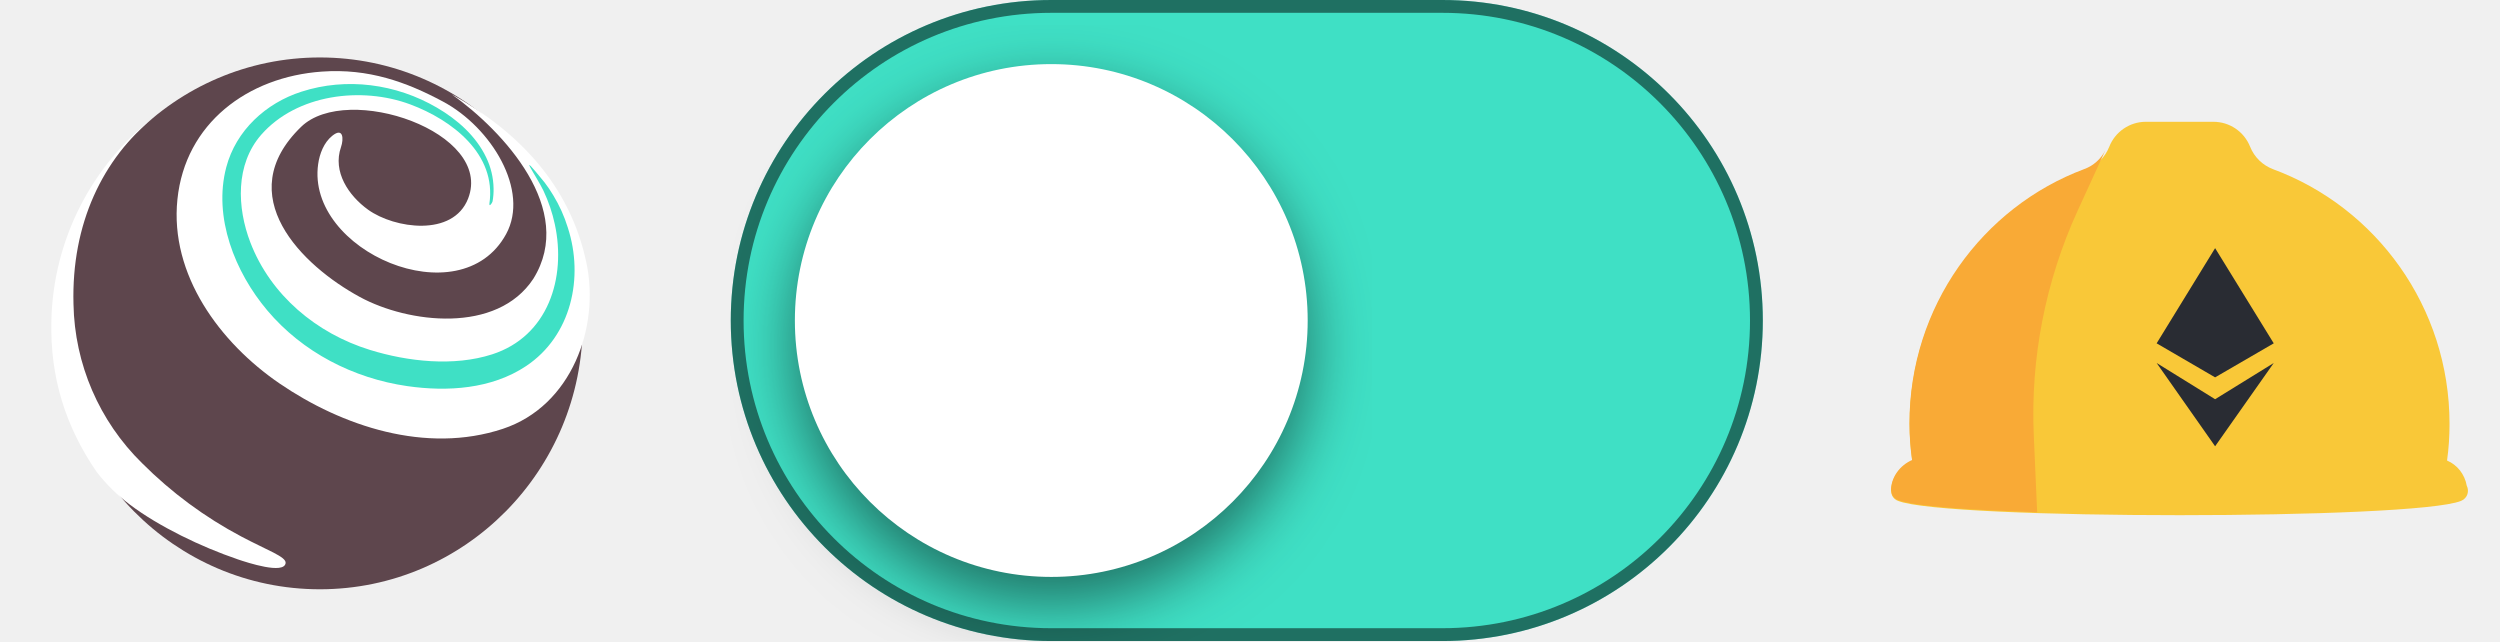
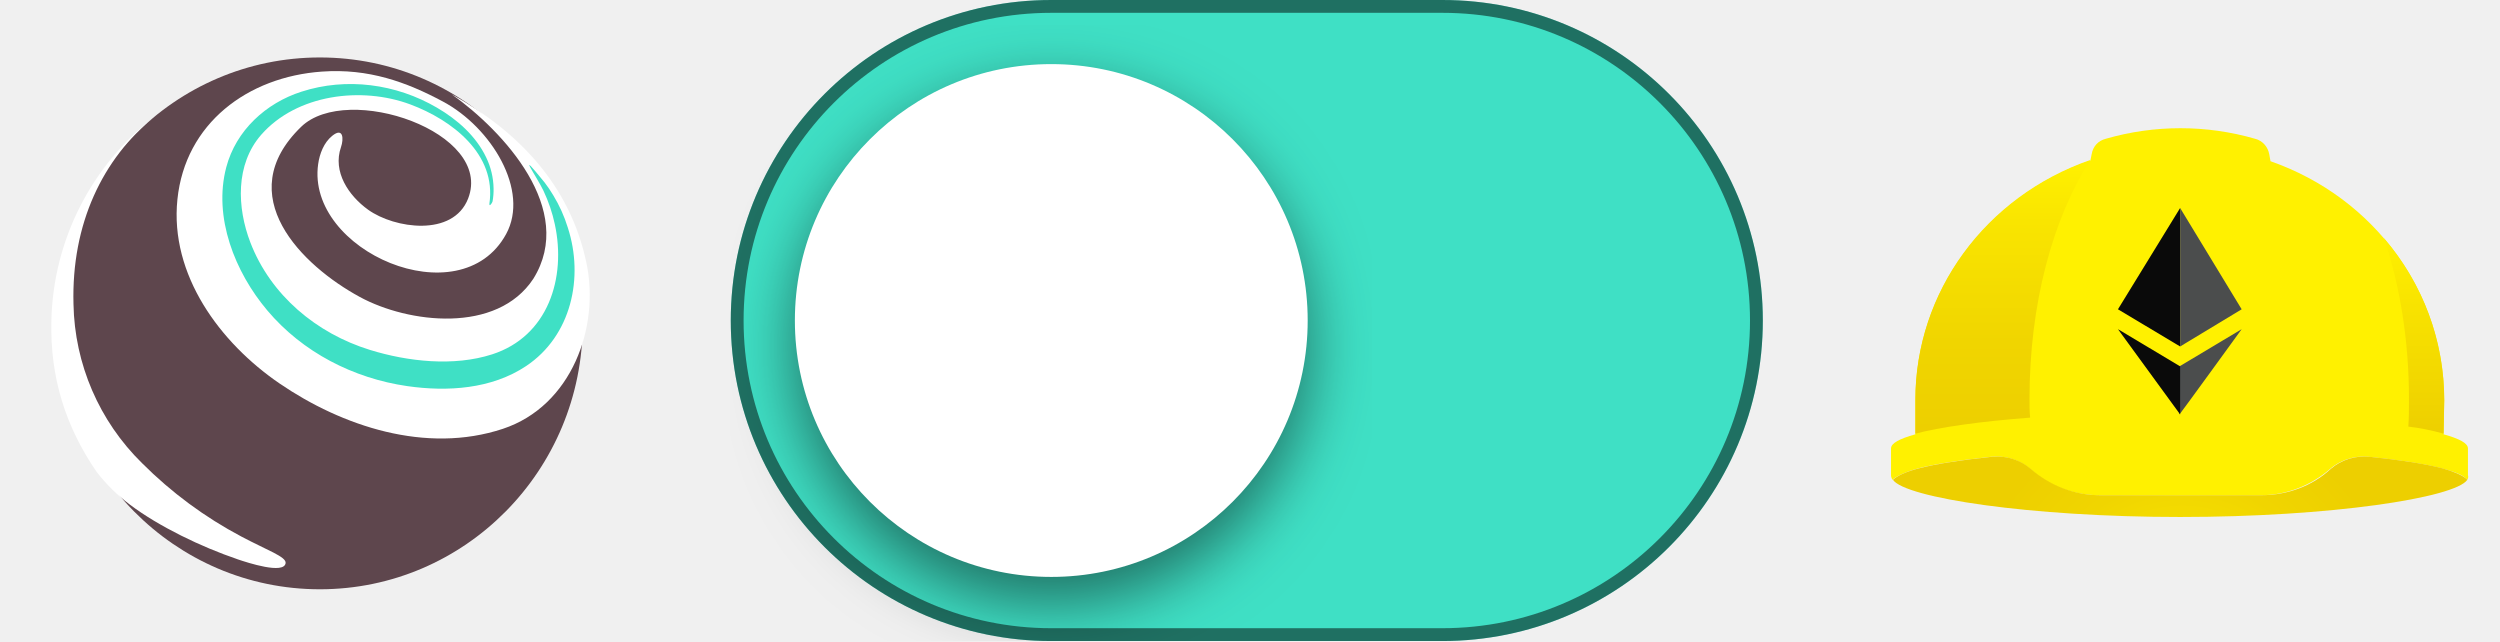
<svg xmlns="http://www.w3.org/2000/svg" width="390" height="100" viewBox="0 0 390 100" fill="none">
  <g clip-path="url(#clip0)">
    <rect x="114" width="161" height="100" rx="50" fill="#3FE0C5" />
    <rect x="115" y="1" width="159" height="98" rx="49" stroke="black" stroke-opacity="0.5" stroke-width="2" />
    <g filter="url(#filter0_d)">
      <circle r="40" transform="matrix(-1 0 0 1 164 50)" fill="white" />
    </g>
-     <path d="M295.024 76.659C295.048 77.268 295.387 77.876 296.113 78.144C303.466 81.112 376.563 81.112 383.916 78.144C384.98 77.706 385.222 76.586 384.811 75.759C384.496 73.983 383.335 72.523 381.739 71.842C382.005 69.969 382.126 68.071 382.126 66.125C382.126 47.878 370.661 32.332 354.6 26.396C352.979 25.788 351.673 24.523 351.02 22.893C350.077 20.533 347.827 19 345.287 19H334.741C332.226 19 329.952 20.557 329.033 22.917C328.38 24.547 327.098 25.812 325.453 26.42C309.368 32.381 297.903 47.927 297.903 66.149C297.903 68.096 298.048 70.018 298.314 71.891C296.427 72.718 295 74.543 295 76.659H295.024Z" fill="#F9C838" />
-     <path d="M336.436 53.559L345.557 58.868L354.703 53.559L345.557 38.71L336.436 53.559Z" fill="#292C33" />
-     <path d="M336.436 56.628L345.557 69.619L354.703 56.628L345.557 62.279L336.436 56.628Z" fill="#292C33" />
-     <path d="M296.079 78.003C297.781 78.707 303.102 79.242 310.342 79.606L317.797 79.922L317.269 67.924C316.742 55.878 319.091 43.88 324.077 32.951L328.416 23.48C327.721 24.815 326.57 25.86 325.156 26.37C309.239 32.32 297.877 47.839 297.877 66.03C297.877 67.973 298.02 69.891 298.284 71.761C296.414 72.587 295 74.409 295 76.522H295.048C295.048 77.129 295.384 77.736 296.079 78.003Z" fill="#F9AA36" />
+     <path d="M384.9 74.85C384.8 74.75 384.8 74.75 384.7 74.65C384.1 74.05 382.8 73.55 380.9 73.05C378.2 72.35 374.3 71.75 369.5 71.25C367.3 71.05 365.1 71.75 363.5 73.15C360.5 75.75 356.7 77.25 352.7 77.25H327.5C323.5 77.25 319.6 75.85 316.7 73.15C315.1 71.75 312.9 71.05 310.7 71.25C305.9 71.75 302 72.35 299.3 73.05C297.4 73.55 295.9 74.25 295.2 74.85C295.1 74.65 295 74.35 295 74.15V69.95C295 69.15 296.3 68.45 298.8 67.75V62.45C298.8 45.65 309.7 30.75 326.1 25.05L326.3 24.05C326.5 22.85 327.3 21.95 328.5 21.65C336.1 19.45 344.2 19.45 351.8 21.65C353 21.95 353.8 22.95 354 24.05L354.2 25.15C370.5 30.85 381.3 45.75 381.3 62.45L381.2 67.75C383.7 68.45 385 69.15 385 69.95V74.15C385.1 74.35 385 74.65 384.9 74.85Z" fill="#FFF100" />
+     <path d="M298.8 67.65V62.35C298.8 45.55 309.7 30.65 326.1 24.95C320.2 34.15 316.6 47.45 316.6 62.25C316.6 63.25 316.6 64.25 316.7 65.15C308.8 65.75 302.6 66.65 298.8 67.65Z" fill="url(#paint0_linear)" />
+     <path d="M381.2 67.65C379.4 67.15 377.5 66.75 375.7 66.55C375.8 65.15 375.8 63.75 375.8 62.25C375.8 53.15 374.4 44.55 371.9 37.15C378 44.25 381.3 53.15 381.3 62.45L381.2 67.65Z" fill="url(#paint1_linear)" />
+     <path d="M384.7 74.65C384.8 74.75 384.8 74.75 384.9 74.85C383 77.65 363.6 80.65 340.1 80.65C316.6 80.65 297.2 77.65 295.3 74.85C295.9 74.25 297.4 73.55 299.4 73.05C302.1 72.35 306 71.75 310.8 71.25C313 71.05 315.2 71.75 316.8 73.15C319.8 75.75 323.6 77.25 327.6 77.25H352.8C356.8 77.25 360.7 75.85 363.6 73.15C365.2 71.75 367.4 71.05 369.6 71.25C374.4 71.75 378.3 72.35 381 73.05C382.8 73.55 384.1 74.15 384.7 74.65Z" fill="url(#paint2_radial)" />
+     <path d="M340.1 32.45V54.05L330.4 48.25L340.1 32.45Z" fill="#0A0A0A" />
+     <path d="M349.7 48.25L340.1 54.05V32.45L349.7 48.25Z" fill="#4B4D4D" />
+     <path d="M349.7 51.35C349.7 51.35 340.2 64.45 340 64.65V57.15L349.7 51.35Z" fill="#4B4D4D" />
+     <path d="M340.1 57.15V64.65L330.4 51.35L340.1 57.15Z" fill="#0A0A0A" />
    <path d="M49.9 91.928C72.546 91.928 90.904 73.356 90.904 50.446C90.904 27.535 72.546 8.963 49.9 8.963C27.255 8.963 8.897 27.535 8.897 50.446C8.897 73.356 27.255 91.928 49.9 91.928Z" fill="#5E464D" />
    <path d="M37.005 87.229C38.683 87.802 44.316 89.634 44.556 87.843C44.685 86.86 41.713 85.853 37.688 83.72C31.963 80.695 26.727 76.826 22.153 72.243C15.477 65.697 11.639 56.792 11.464 47.444C11.123 34.895 16.029 24.75 24.099 18.203C19.226 21.964 15.253 26.765 12.471 32.255C9.689 37.746 8.167 43.788 8.016 49.942C7.776 59.019 10.314 66.667 15.082 73.628C16.563 75.54 18.294 77.245 20.228 78.696C24.797 82.153 31.478 85.349 37.005 87.225" fill="white" />
    <path d="M91.468 40.938C88.926 28.981 81.022 20.611 70.451 14.698C78.521 20.453 89.913 32.69 83.203 43.484C77.517 52.131 63.689 50.438 56.134 46.328C47.151 41.454 35.897 30.488 46.996 19.766C54.181 12.829 77.05 20.607 73.026 30.976C70.678 37.007 61.54 35.666 57.43 32.718C54.4 30.541 51.85 26.8 53.198 22.938C53.633 21.699 53.572 19.778 51.821 21.192C50.518 22.248 49.86 23.986 49.632 25.602C47.719 39.123 71.807 49.605 78.951 36.523C82.663 29.733 76.652 19.872 69.086 15.835C63.4 12.789 57.479 10.649 50.229 11.168C38.63 11.981 28.895 19.25 27.677 31.102C26.458 42.879 34.333 53.48 43.605 59.819C53.352 66.48 66.454 70.87 78.443 66.898C89.19 63.336 93.629 51.002 91.468 40.934" fill="white" />
    <path d="M76.344 31.78C77.497 24.031 70.491 18.71 64.022 16.294C56.394 13.451 46.318 14.694 40.762 21.009C36.701 25.647 36.965 32.381 39.06 37.831C42.228 46.063 49.38 52.013 57.706 54.584C63.62 56.412 70.776 57.208 76.77 55.279C85.514 52.464 88.361 43.346 86.554 34.992C86.167 33.186 85.573 31.431 84.783 29.761C83.678 27.442 80.316 22.747 84.958 28.466C85.447 29.103 85.897 29.769 86.306 30.46C87.268 32.04 88.031 33.733 88.576 35.5C91.119 43.298 89.125 52.395 82.078 57.102C76.673 60.705 69.801 61.135 63.53 60.233C55.123 59.015 47.199 54.954 41.692 48.419C36.664 42.461 33.233 33.904 35.3 26.082C36.815 20.359 41.461 16.087 47.025 14.304C54.063 12.025 61.808 13.085 68.144 16.785C71.32 18.633 74.236 21.192 75.84 24.547C76.575 26.058 76.97 27.712 76.998 29.392C77.014 30.072 76.961 30.753 76.839 31.422C76.794 31.666 76.279 32.352 76.352 31.788" fill="#3FE0C5" />
  </g>
  <defs>
    <filter id="filter0_d" x="114" y="4" width="100" height="100" filterUnits="userSpaceOnUse" color-interpolation-filters="sRGB">
      <feFlood flood-opacity="0" result="BackgroundImageFix" />
      <feColorMatrix in="SourceAlpha" type="matrix" values="0 0 0 0 0 0 0 0 0 0 0 0 0 0 0 0 0 0 127 0" />
      <feOffset dy="4" />
      <feGaussianBlur stdDeviation="5" />
      <feColorMatrix type="matrix" values="0 0 0 0 0 0 0 0 0 0 0 0 0 0 0 0 0 0 0.5 0" />
      <feBlend mode="normal" in2="BackgroundImageFix" result="effect1_dropShadow" />
      <feBlend mode="normal" in="SourceGraphic" in2="effect1_dropShadow" result="shape" />
    </filter>
+     <linearGradient id="paint0_linear" x1="312.641" y1="67.37" x2="312.641" y2="24.695" gradientUnits="userSpaceOnUse">
+       <stop stop-color="#EDCF00" />
+       <stop offset="0.33" stop-color="#F0D500" />
+       <stop offset="0.77" stop-color="#F9E500" />
+       <stop offset="1" stop-color="#FFF100" />
+     </linearGradient>
+     <linearGradient id="paint1_linear" x1="376.753" y1="67.681" x2="376.753" y2="36.817" gradientUnits="userSpaceOnUse">
+       <stop stop-color="#EDCF00" />
+       <stop offset="0.59" stop-color="#F7E100" />
+       <stop offset="1" stop-color="#FFF100" />
+     </linearGradient>
+     <radialGradient id="paint2_radial" cx="0" cy="0" r="1" gradientUnits="userSpaceOnUse" gradientTransform="translate(340.43 96.542) scale(33.5506 32.3097)">
+       <stop stop-color="#FFF100" />
+       <stop offset="0.23" stop-color="#F9E500" />
+       <stop offset="0.67" stop-color="#F0D500" />
+       <stop offset="1" stop-color="#EDCF00" />
+     </radialGradient>
    <clipPath id="clip0">
      <rect width="390" height="100" fill="white" />
    </clipPath>
  </defs>
</svg>
